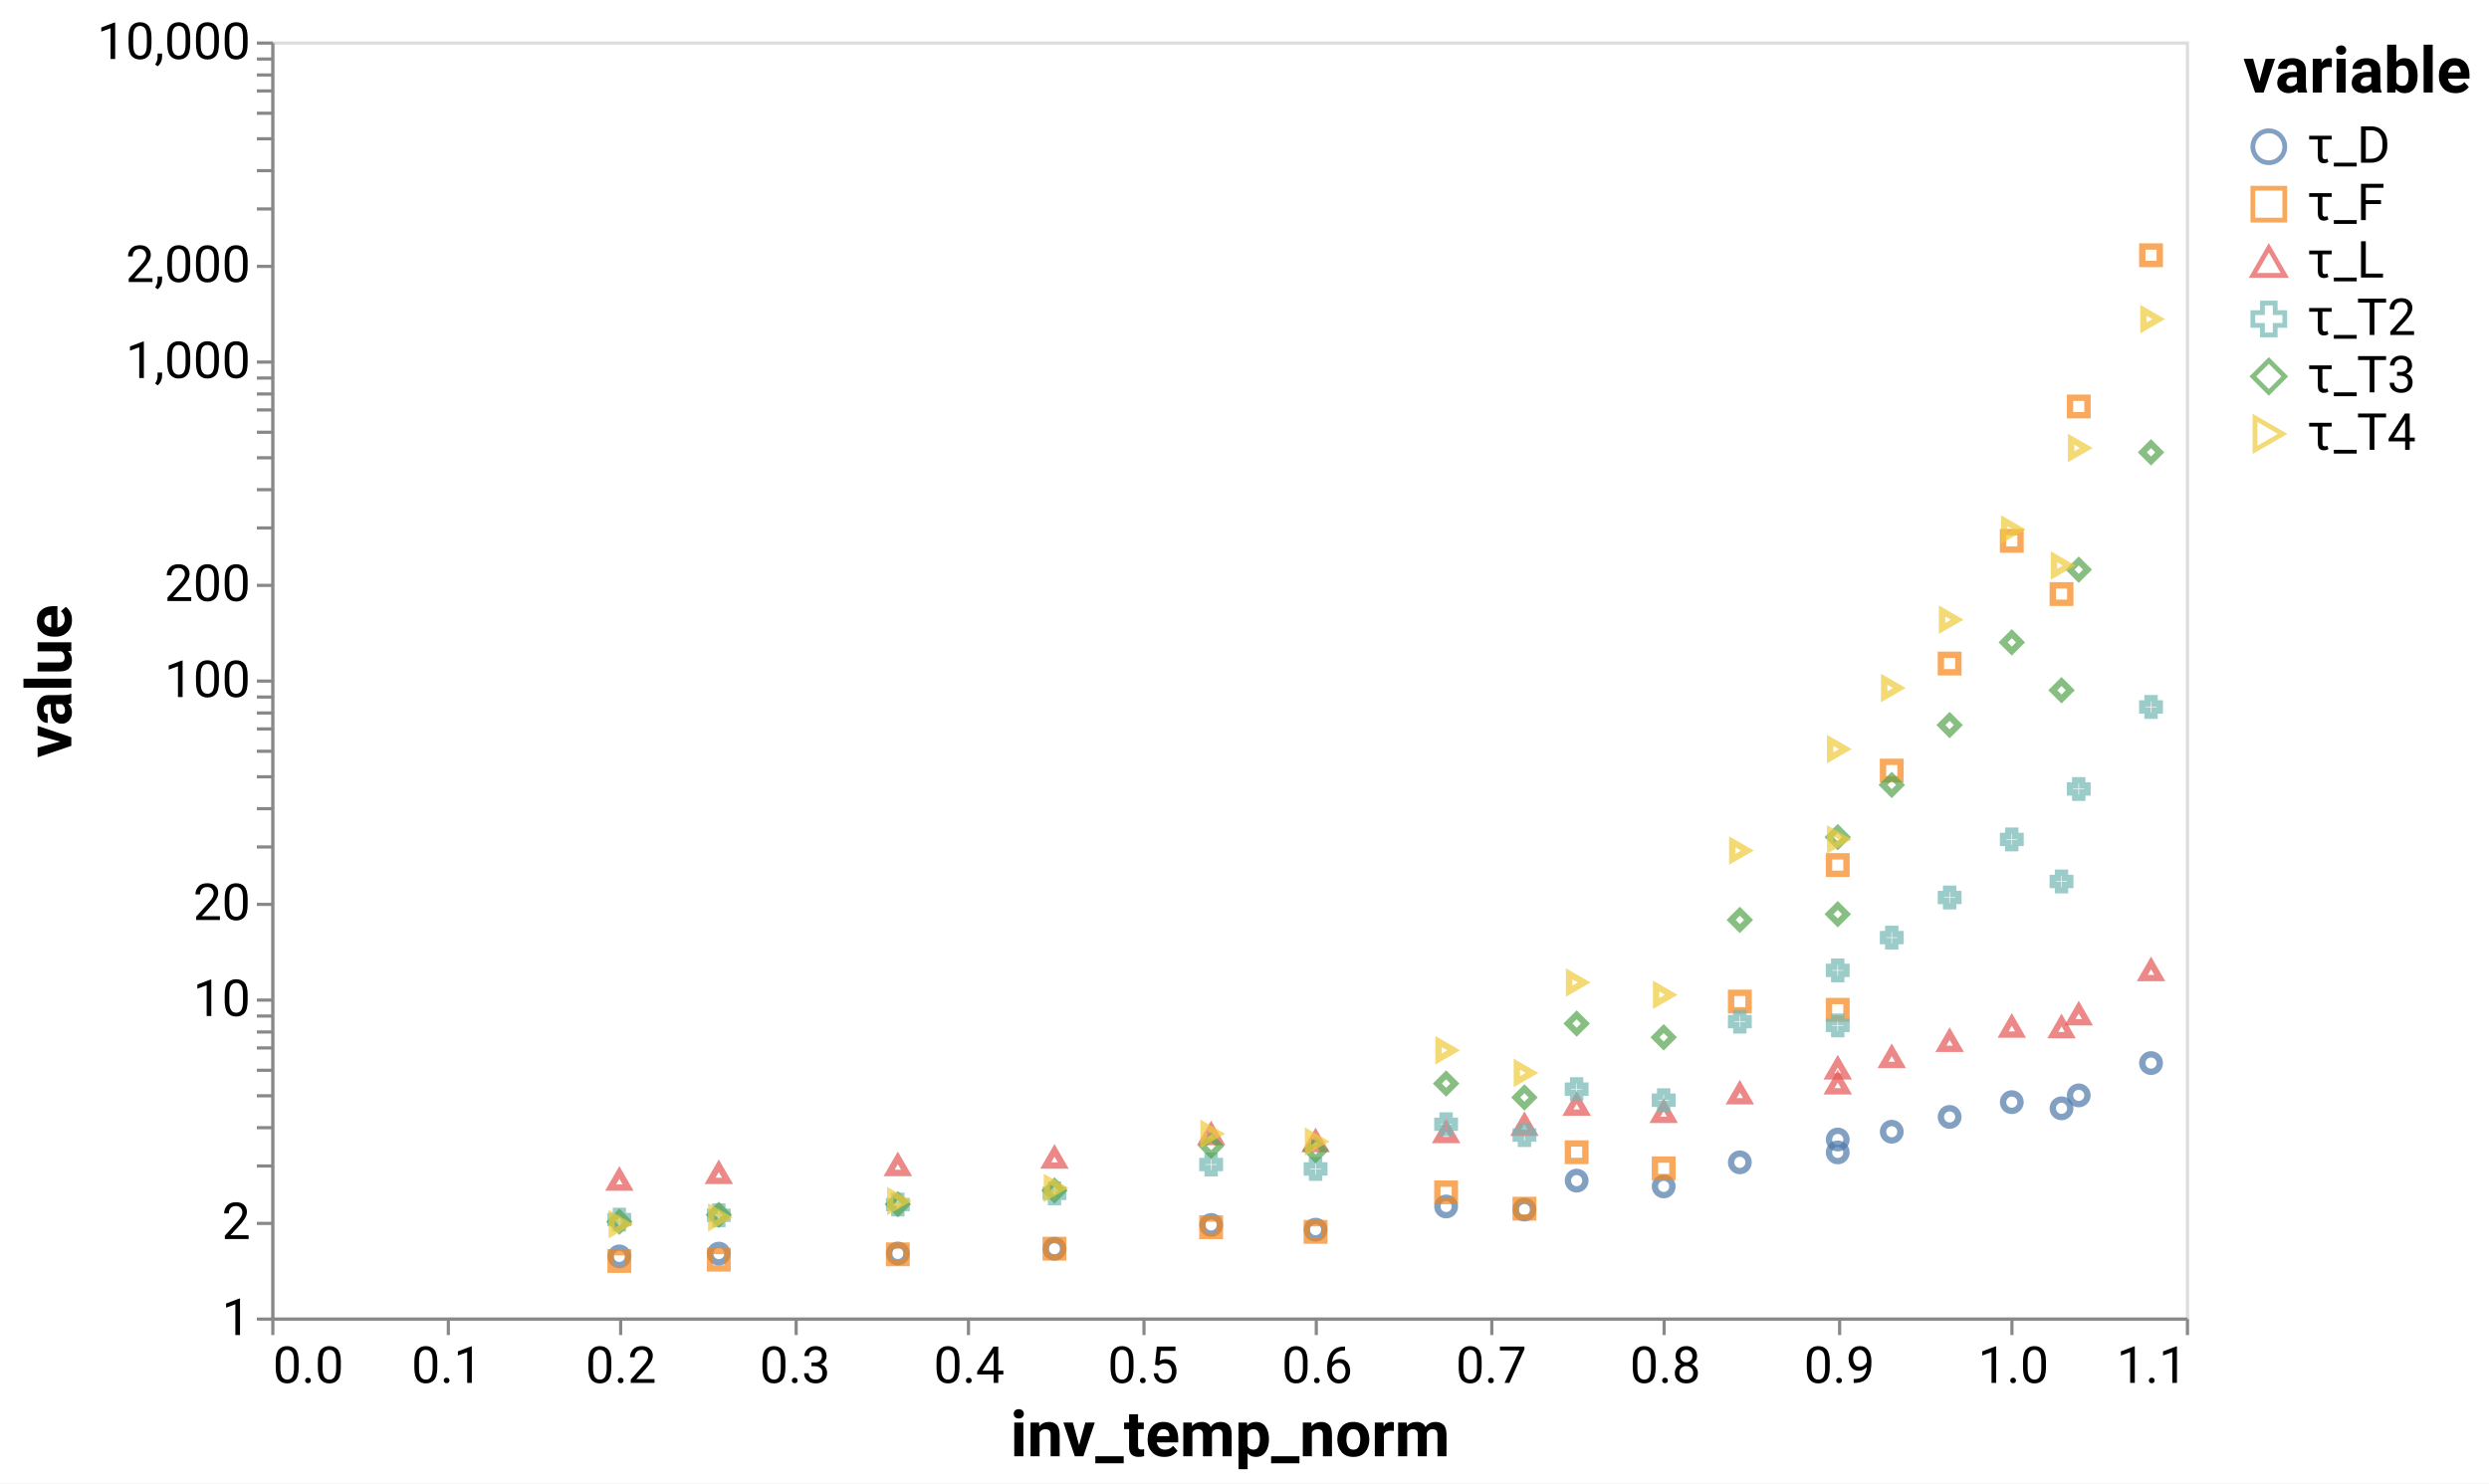
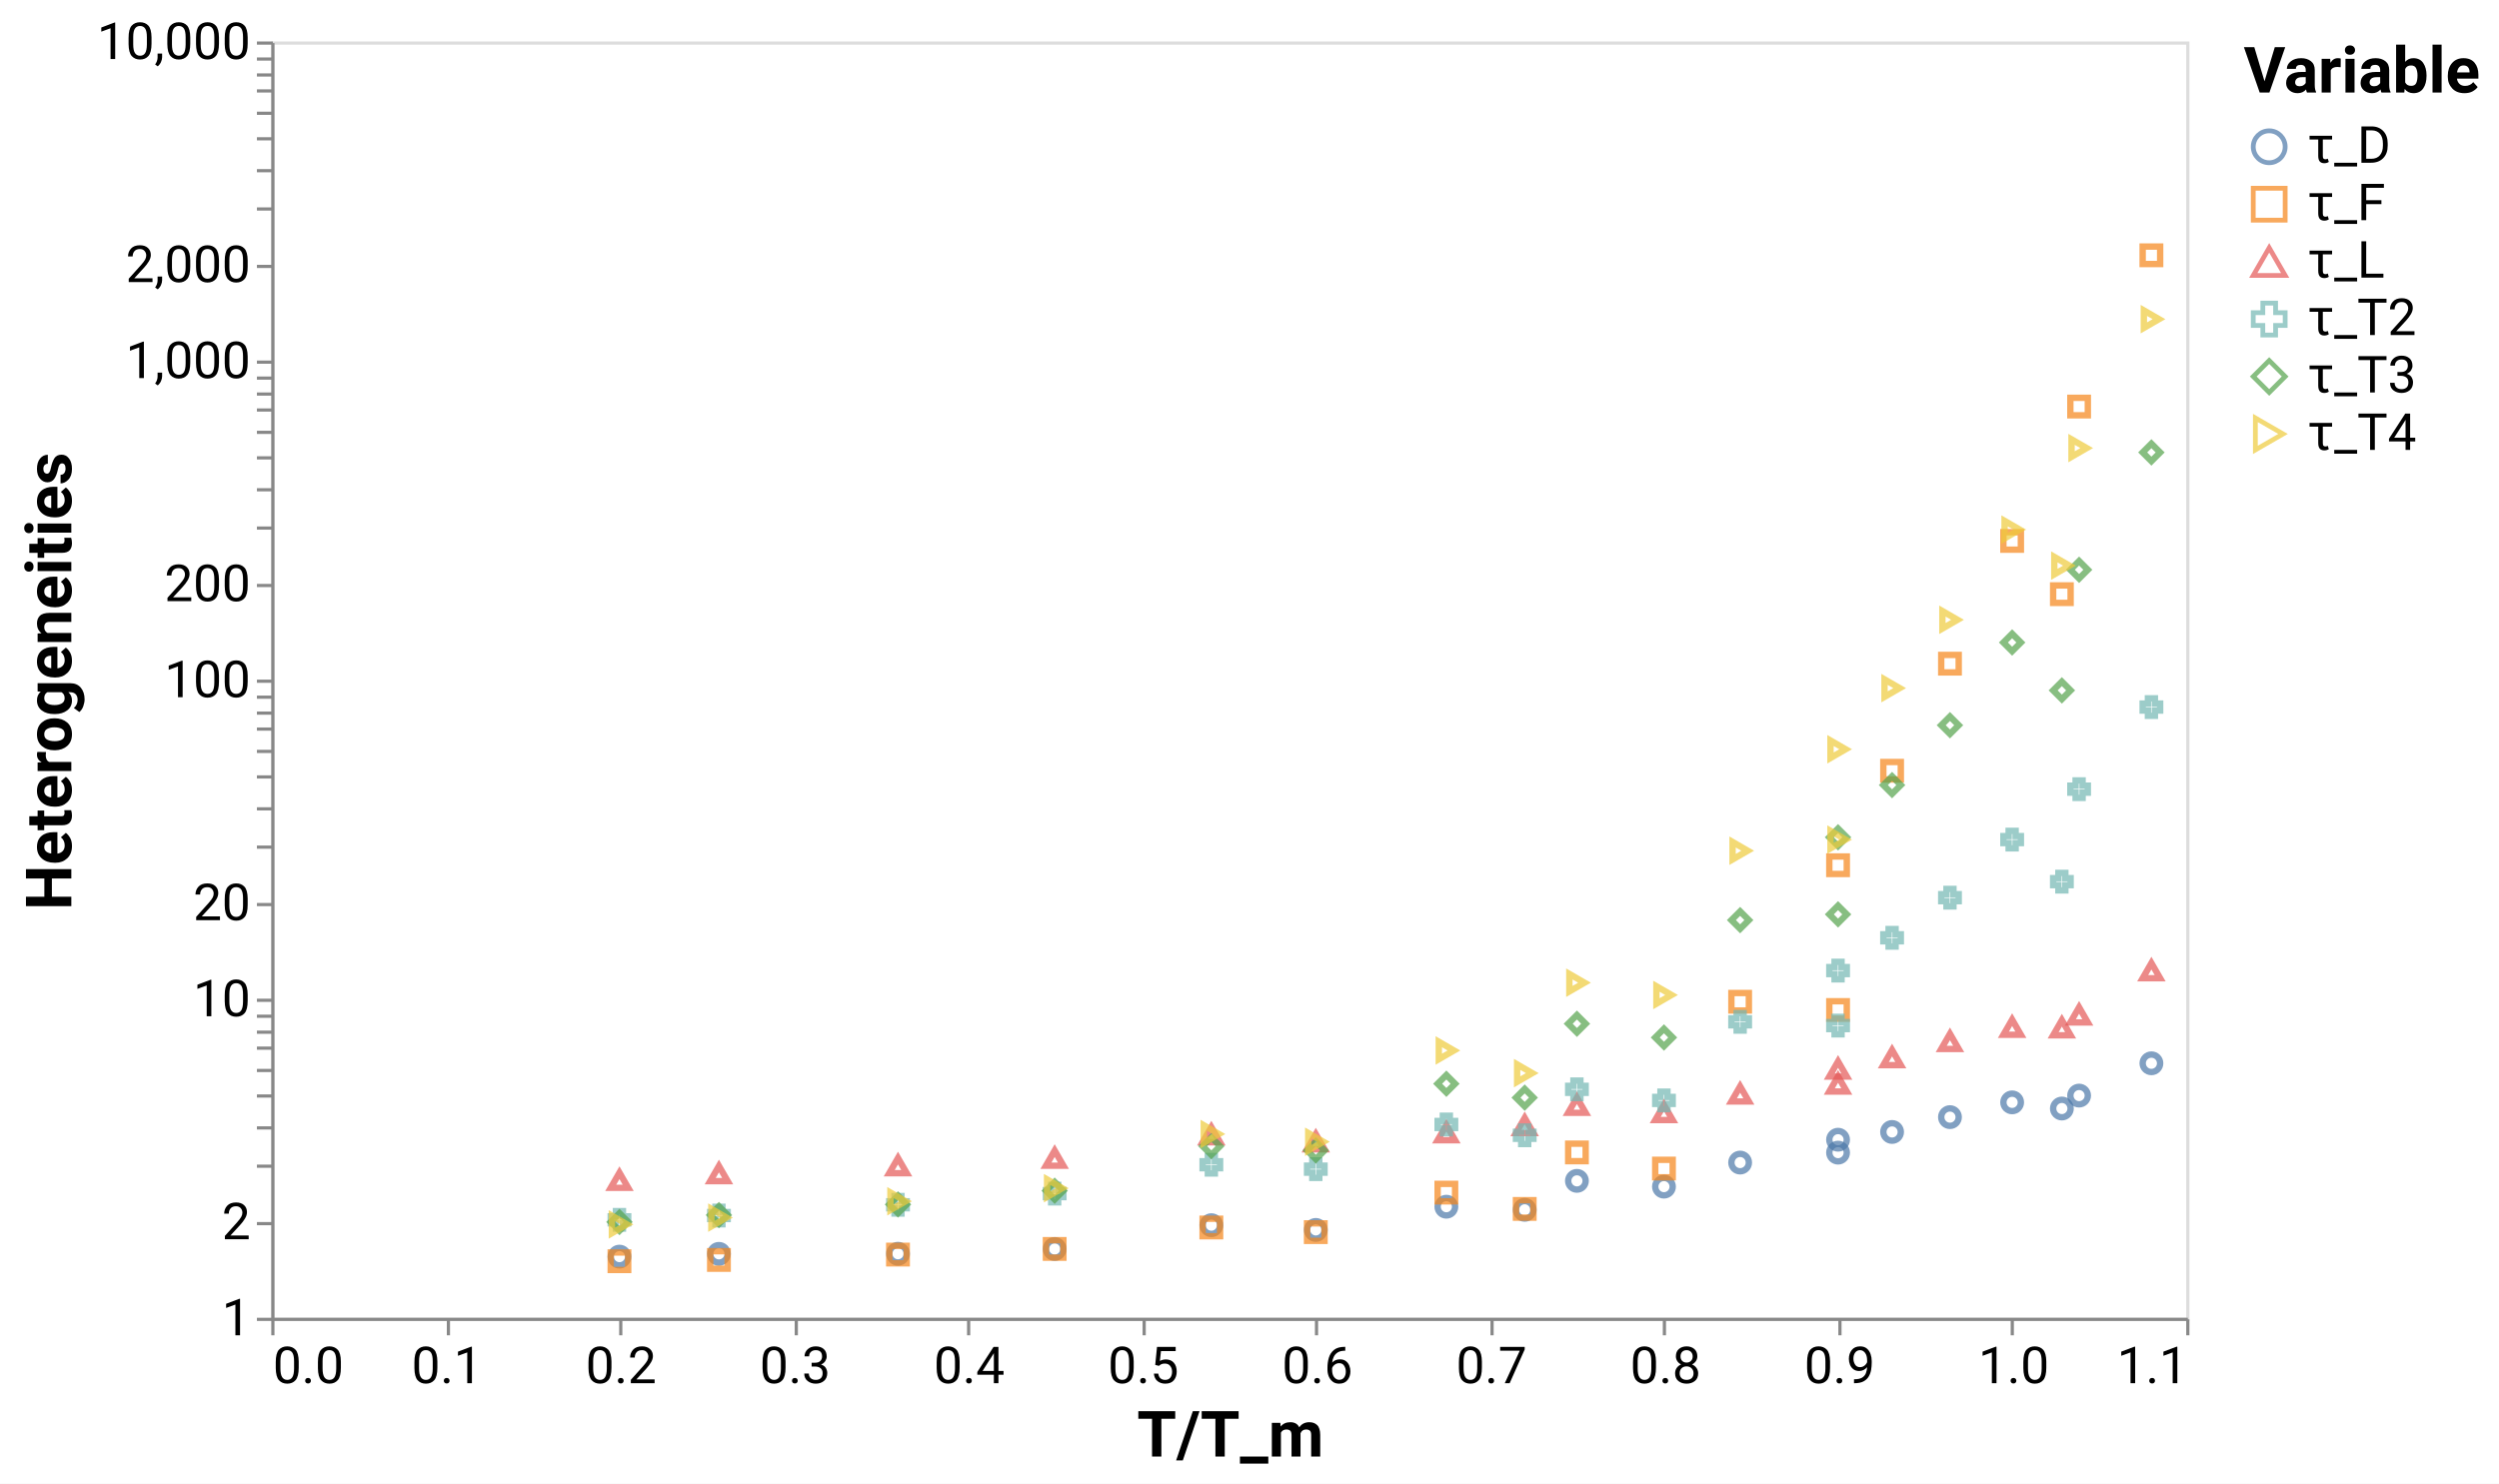
- <svg xmlns="http://www.w3.org/2000/svg" class="marks" width="780" height="465" viewBox="0 0 780 465" version="1.1">
-   <rect width="780" height="465" style="fill: white;" />
+ <svg xmlns="http://www.w3.org/2000/svg" class="marks" width="783" height="465" viewBox="0 0 783 465" version="1.1">
+   <rect width="783" height="465" style="fill: white;" />
  <g transform="translate(85,13)">
    <g class="mark-group role-frame root">
      <g transform="translate(0,0)">
        <path class="background" d="M0.5,0.5h600v400h-600Z" style="fill: none; stroke: #ddd;" />
        <g>
          <g class="mark-symbol role-mark marks">
            <path transform="translate(561.039,334.4232)" d="M2.739,0A2.739,2.739,0,1,1,-2.739,0A2.739,2.739,0,1,1,2.739,0" style="fill: none; stroke: #4c78a8; stroke-width: 2; opacity: 0.7;" />
            <path transform="translate(490.9091,348.2508)" d="M2.739,0A2.739,2.739,0,1,1,-2.739,0A2.739,2.739,0,1,1,2.739,0" style="fill: none; stroke: #4c78a8; stroke-width: 2; opacity: 0.7;" />
            <path transform="translate(436.3636,358.9058)" d="M2.739,0A2.739,2.739,0,1,1,-2.739,0A2.739,2.739,0,1,1,2.739,0" style="fill: none; stroke: #4c78a8; stroke-width: 2; opacity: 0.7;" />
            <path transform="translate(392.7273,366.1715)" d="M2.739,0A2.739,2.739,0,1,1,-2.739,0A2.739,2.739,0,1,1,2.739,0" style="fill: none; stroke: #4c78a8; stroke-width: 2; opacity: 0.7;" />
            <path transform="translate(327.2727,372.4699)" d="M2.739,0A2.739,2.739,0,1,1,-2.739,0A2.739,2.739,0,1,1,2.739,0" style="fill: none; stroke: #4c78a8; stroke-width: 2; opacity: 0.7;" />
            <path transform="translate(245.4545,378.4458)" d="M2.739,0A2.739,2.739,0,1,1,-2.739,0A2.739,2.739,0,1,1,2.739,0" style="fill: none; stroke: #4c78a8; stroke-width: 2; opacity: 0.7;" />
            <path transform="translate(196.3636,379.9394)" d="M2.739,0A2.739,2.739,0,1,1,-2.739,0A2.739,2.739,0,1,1,2.739,0" style="fill: none; stroke: #4c78a8; stroke-width: 2; opacity: 0.7;" />
            <path transform="translate(589.0909,320.2469)" d="M2.739,0A2.739,2.739,0,1,1,-2.739,0A2.739,2.739,0,1,1,2.739,0" style="fill: none; stroke: #4c78a8; stroke-width: 2; opacity: 0.7;" />
            <path transform="translate(566.4336,330.3694)" d="M2.739,0A2.739,2.739,0,1,1,-2.739,0A2.739,2.739,0,1,1,2.739,0" style="fill: none; stroke: #4c78a8; stroke-width: 2; opacity: 0.7;" />
            <path transform="translate(545.4545,332.4945)" d="M2.739,0A2.739,2.739,0,1,1,-2.739,0A2.739,2.739,0,1,1,2.739,0" style="fill: none; stroke: #4c78a8; stroke-width: 2; opacity: 0.7;" />
            <path transform="translate(140.2597,379.9729)" d="M2.739,0A2.739,2.739,0,1,1,-2.739,0A2.739,2.739,0,1,1,2.739,0" style="fill: none; stroke: #4c78a8; stroke-width: 2; opacity: 0.7;" />
            <path transform="translate(525.974,337.1234)" d="M2.739,0A2.739,2.739,0,1,1,-2.739,0A2.739,2.739,0,1,1,2.739,0" style="fill: none; stroke: #4c78a8; stroke-width: 2; opacity: 0.7;" />
            <path transform="translate(507.837,341.7689)" d="M2.739,0A2.739,2.739,0,1,1,-2.739,0A2.739,2.739,0,1,1,2.739,0" style="fill: none; stroke: #4c78a8; stroke-width: 2; opacity: 0.7;" />
            <path transform="translate(490.9091,344.2004)" d="M2.739,0A2.739,2.739,0,1,1,-2.739,0A2.739,2.739,0,1,1,2.739,0" style="fill: none; stroke: #4c78a8; stroke-width: 2; opacity: 0.7;" />
            <path transform="translate(460.2273,351.3629)" d="M2.739,0A2.739,2.739,0,1,1,-2.739,0A2.739,2.739,0,1,1,2.739,0" style="fill: none; stroke: #4c78a8; stroke-width: 2; opacity: 0.7;" />
            <path transform="translate(109.0909,380.8432)" d="M2.739,0A2.739,2.739,0,1,1,-2.739,0A2.739,2.739,0,1,1,2.739,0" style="fill: none; stroke: #4c78a8; stroke-width: 2; opacity: 0.7;" />
            <path transform="translate(409.0909,357.0946)" d="M2.739,0A2.739,2.739,0,1,1,-2.739,0A2.739,2.739,0,1,1,2.739,0" style="fill: none; stroke: #4c78a8; stroke-width: 2; opacity: 0.7;" />
            <path transform="translate(368.1818,365.1995)" d="M2.739,0A2.739,2.739,0,1,1,-2.739,0A2.739,2.739,0,1,1,2.739,0" style="fill: none; stroke: #4c78a8; stroke-width: 2; opacity: 0.7;" />
            <path transform="translate(294.5455,370.9875)" d="M2.739,0A2.739,2.739,0,1,1,-2.739,0A2.739,2.739,0,1,1,2.739,0" style="fill: none; stroke: #4c78a8; stroke-width: 2; opacity: 0.7;" />
            <path transform="translate(561.039,173.2191)" d="M-2.739,-2.739h5.477v5.477h-5.477Z" style="fill: none; stroke: #f58518; stroke-width: 2; opacity: 0.7;" />
            <path transform="translate(490.9091,303.5392)" d="M-2.739,-2.739h5.477v5.477h-5.477Z" style="fill: none; stroke: #f58518; stroke-width: 2; opacity: 0.7;" />
            <path transform="translate(436.3636,353.2396)" d="M-2.739,-2.739h5.477v5.477h-5.477Z" style="fill: none; stroke: #f58518; stroke-width: 2; opacity: 0.7;" />
            <path transform="translate(392.7273,365.8896)" d="M-2.739,-2.739h5.477v5.477h-5.477Z" style="fill: none; stroke: #f58518; stroke-width: 2; opacity: 0.7;" />
            <path transform="translate(327.2727,373.1596)" d="M-2.739,-2.739h5.477v5.477h-5.477Z" style="fill: none; stroke: #f58518; stroke-width: 2; opacity: 0.7;" />
            <path transform="translate(245.4545,378.4304)" d="M-2.739,-2.739h5.477v5.477h-5.477Z" style="fill: none; stroke: #f58518; stroke-width: 2; opacity: 0.7;" />
            <path transform="translate(196.3636,380.1989)" d="M-2.739,-2.739h5.477v5.477h-5.477Z" style="fill: none; stroke: #f58518; stroke-width: 2; opacity: 0.7;" />
            <path transform="translate(589.0909,67.01189)" d="M-2.739,-2.739h5.477v5.477h-5.477Z" style="fill: none; stroke: #f58518; stroke-width: 2; opacity: 0.7;" />
            <path transform="translate(566.4336,114.4201)" d="M-2.739,-2.739h5.477v5.477h-5.477Z" style="fill: none; stroke: #f58518; stroke-width: 2; opacity: 0.7;" />
            <path transform="translate(545.4545,156.5343)" d="M-2.739,-2.739h5.477v5.477h-5.477Z" style="fill: none; stroke: #f58518; stroke-width: 2; opacity: 0.7;" />
            <path transform="translate(140.2597,381.881)" d="M-2.739,-2.739h5.477v5.477h-5.477Z" style="fill: none; stroke: #f58518; stroke-width: 2; opacity: 0.7;" />
            <path transform="translate(525.974,195.0026)" d="M-2.739,-2.739h5.477v5.477h-5.477Z" style="fill: none; stroke: #f58518; stroke-width: 2; opacity: 0.7;" />
            <path transform="translate(507.837,228.5612)" d="M-2.739,-2.739h5.477v5.477h-5.477Z" style="fill: none; stroke: #f58518; stroke-width: 2; opacity: 0.7;" />
            <path transform="translate(490.9091,258.1734)" d="M-2.739,-2.739h5.477v5.477h-5.477Z" style="fill: none; stroke: #f58518; stroke-width: 2; opacity: 0.7;" />
            <path transform="translate(460.2273,300.9611)" d="M-2.739,-2.739h5.477v5.477h-5.477Z" style="fill: none; stroke: #f58518; stroke-width: 2; opacity: 0.7;" />
            <path transform="translate(109.0909,382.2834)" d="M-2.739,-2.739h5.477v5.477h-5.477Z" style="fill: none; stroke: #f58518; stroke-width: 2; opacity: 0.7;" />
            <path transform="translate(409.0909,348.1853)" d="M-2.739,-2.739h5.477v5.477h-5.477Z" style="fill: none; stroke: #f58518; stroke-width: 2; opacity: 0.7;" />
            <path transform="translate(368.1818,360.7779)" d="M-2.739,-2.739h5.477v5.477h-5.477Z" style="fill: none; stroke: #f58518; stroke-width: 2; opacity: 0.7;" />
            <path transform="translate(294.5455,371.7069)" d="M-2.739,-2.739h5.477v5.477h-5.477Z" style="fill: none; stroke: #f58518; stroke-width: 2; opacity: 0.7;" />
            <path transform="translate(561.039,309.1078)" d="M0,-2.372L-2.739,2.372L2.739,2.372Z" style="fill: none; stroke: #e45756; stroke-width: 2; opacity: 0.7;" />
            <path transform="translate(490.9091,326.7223)" d="M0,-2.372L-2.739,2.372L2.739,2.372Z" style="fill: none; stroke: #e45756; stroke-width: 2; opacity: 0.7;" />
            <path transform="translate(436.3636,335.6692)" d="M0,-2.372L-2.739,2.372L2.739,2.372Z" style="fill: none; stroke: #e45756; stroke-width: 2; opacity: 0.7;" />
            <path transform="translate(392.7273,339.7291)" d="M0,-2.372L-2.739,2.372L2.739,2.372Z" style="fill: none; stroke: #e45756; stroke-width: 2; opacity: 0.7;" />
            <path transform="translate(327.2727,344.8275)" d="M0,-2.372L-2.739,2.372L2.739,2.372Z" style="fill: none; stroke: #e45756; stroke-width: 2; opacity: 0.7;" />
            <path transform="translate(245.4545,349.9787)" d="M0,-2.372L-2.739,2.372L2.739,2.372Z" style="fill: none; stroke: #e45756; stroke-width: 2; opacity: 0.7;" />
            <path transform="translate(196.3636,352.3194)" d="M0,-2.372L-2.739,2.372L2.739,2.372Z" style="fill: none; stroke: #e45756; stroke-width: 2; opacity: 0.7;" />
            <path transform="translate(589.0909,291.2197)" d="M0,-2.372L-2.739,2.372L2.739,2.372Z" style="fill: none; stroke: #e45756; stroke-width: 2; opacity: 0.7;" />
            <path transform="translate(566.4336,305.0759)" d="M0,-2.372L-2.739,2.372L2.739,2.372Z" style="fill: none; stroke: #e45756; stroke-width: 2; opacity: 0.7;" />
            <path transform="translate(545.4545,308.9358)" d="M0,-2.372L-2.739,2.372L2.739,2.372Z" style="fill: none; stroke: #e45756; stroke-width: 2; opacity: 0.7;" />
            <path transform="translate(140.2597,354.8125)" d="M0,-2.372L-2.739,2.372L2.739,2.372Z" style="fill: none; stroke: #e45756; stroke-width: 2; opacity: 0.7;" />
            <path transform="translate(525.974,313.385)" d="M0,-2.372L-2.739,2.372L2.739,2.372Z" style="fill: none; stroke: #e45756; stroke-width: 2; opacity: 0.7;" />
            <path transform="translate(507.837,318.4551)" d="M0,-2.372L-2.739,2.372L2.739,2.372Z" style="fill: none; stroke: #e45756; stroke-width: 2; opacity: 0.7;" />
            <path transform="translate(490.9091,322.0358)" d="M0,-2.372L-2.739,2.372L2.739,2.372Z" style="fill: none; stroke: #e45756; stroke-width: 2; opacity: 0.7;" />
            <path transform="translate(460.2273,329.8476)" d="M0,-2.372L-2.739,2.372L2.739,2.372Z" style="fill: none; stroke: #e45756; stroke-width: 2; opacity: 0.7;" />
            <path transform="translate(109.0909,356.9099)" d="M0,-2.372L-2.739,2.372L2.739,2.372Z" style="fill: none; stroke: #e45756; stroke-width: 2; opacity: 0.7;" />
            <path transform="translate(409.0909,333.3958)" d="M0,-2.372L-2.739,2.372L2.739,2.372Z" style="fill: none; stroke: #e45756; stroke-width: 2; opacity: 0.7;" />
            <path transform="translate(368.1818,341.9851)" d="M0,-2.372L-2.739,2.372L2.739,2.372Z" style="fill: none; stroke: #e45756; stroke-width: 2; opacity: 0.7;" />
            <path transform="translate(294.5455,342.6358)" d="M0,-2.372L-2.739,2.372L2.739,2.372Z" style="fill: none; stroke: #e45756; stroke-width: 2; opacity: 0.7;" />
            <path transform="translate(561.039,263.3204)" d="M-2.739,-1.095L-2.739,1.095L-1.095,1.095L-1.095,2.739L1.095,2.739L1.095,1.095L2.739,1.095L2.739,-1.095L1.095,-1.095L1.095,-2.739L-1.095,-2.739L-1.095,-1.095Z" style="fill: none; stroke: #72b7b2; stroke-width: 2; opacity: 0.7;" />
            <path transform="translate(490.9091,308.4313)" d="M-2.739,-1.095L-2.739,1.095L-1.095,1.095L-1.095,2.739L1.095,2.739L1.095,1.095L2.739,1.095L2.739,-1.095L1.095,-1.095L1.095,-2.739L-1.095,-2.739L-1.095,-1.095Z" style="fill: none; stroke: #72b7b2; stroke-width: 2; opacity: 0.7;" />
            <path transform="translate(436.3636,331.8833)" d="M-2.739,-1.095L-2.739,1.095L-1.095,1.095L-1.095,2.739L1.095,2.739L1.095,1.095L2.739,1.095L2.739,-1.095L1.095,-1.095L1.095,-2.739L-1.095,-2.739L-1.095,-1.095Z" style="fill: none; stroke: #72b7b2; stroke-width: 2; opacity: 0.7;" />
            <path transform="translate(392.7273,342.8132)" d="M-2.739,-1.095L-2.739,1.095L-1.095,1.095L-1.095,2.739L1.095,2.739L1.095,1.095L2.739,1.095L2.739,-1.095L1.095,-1.095L1.095,-2.739L-1.095,-2.739L-1.095,-1.095Z" style="fill: none; stroke: #72b7b2; stroke-width: 2; opacity: 0.7;" />
            <path transform="translate(327.2727,353.4265)" d="M-2.739,-1.095L-2.739,1.095L-1.095,1.095L-1.095,2.739L1.095,2.739L1.095,1.095L2.739,1.095L2.739,-1.095L1.095,-1.095L1.095,-2.739L-1.095,-2.739L-1.095,-1.095Z" style="fill: none; stroke: #72b7b2; stroke-width: 2; opacity: 0.7;" />
            <path transform="translate(245.4545,361.0949)" d="M-2.739,-1.095L-2.739,1.095L-1.095,1.095L-1.095,2.739L1.095,2.739L1.095,1.095L2.739,1.095L2.739,-1.095L1.095,-1.095L1.095,-2.739L-1.095,-2.739L-1.095,-1.095Z" style="fill: none; stroke: #72b7b2; stroke-width: 2; opacity: 0.7;" />
            <path transform="translate(196.3636,364.5937)" d="M-2.739,-1.095L-2.739,1.095L-1.095,1.095L-1.095,2.739L1.095,2.739L1.095,1.095L2.739,1.095L2.739,-1.095L1.095,-1.095L1.095,-2.739L-1.095,-2.739L-1.095,-1.095Z" style="fill: none; stroke: #72b7b2; stroke-width: 2; opacity: 0.7;" />
            <path transform="translate(589.0909,208.6028)" d="M-2.739,-1.095L-2.739,1.095L-1.095,1.095L-1.095,2.739L1.095,2.739L1.095,1.095L2.739,1.095L2.739,-1.095L1.095,-1.095L1.095,-2.739L-1.095,-2.739L-1.095,-1.095Z" style="fill: none; stroke: #72b7b2; stroke-width: 2; opacity: 0.7;" />
            <path transform="translate(566.4336,234.3311)" d="M-2.739,-1.095L-2.739,1.095L-1.095,1.095L-1.095,2.739L1.095,2.739L1.095,1.095L2.739,1.095L2.739,-1.095L1.095,-1.095L1.095,-2.739L-1.095,-2.739L-1.095,-1.095Z" style="fill: none; stroke: #72b7b2; stroke-width: 2; opacity: 0.7;" />
            <path transform="translate(545.4545,250.1373)" d="M-2.739,-1.095L-2.739,1.095L-1.095,1.095L-1.095,2.739L1.095,2.739L1.095,1.095L2.739,1.095L2.739,-1.095L1.095,-1.095L1.095,-2.739L-1.095,-2.739L-1.095,-1.095Z" style="fill: none; stroke: #72b7b2; stroke-width: 2; opacity: 0.7;" />
            <path transform="translate(140.2597,367.9628)" d="M-2.739,-1.095L-2.739,1.095L-1.095,1.095L-1.095,2.739L1.095,2.739L1.095,1.095L2.739,1.095L2.739,-1.095L1.095,-1.095L1.095,-2.739L-1.095,-2.739L-1.095,-1.095Z" style="fill: none; stroke: #72b7b2; stroke-width: 2; opacity: 0.7;" />
            <path transform="translate(525.974,268.3412)" d="M-2.739,-1.095L-2.739,1.095L-1.095,1.095L-1.095,2.739L1.095,2.739L1.095,1.095L2.739,1.095L2.739,-1.095L1.095,-1.095L1.095,-2.739L-1.095,-2.739L-1.095,-1.095Z" style="fill: none; stroke: #72b7b2; stroke-width: 2; opacity: 0.7;" />
            <path transform="translate(507.837,280.9165)" d="M-2.739,-1.095L-2.739,1.095L-1.095,1.095L-1.095,2.739L1.095,2.739L1.095,1.095L2.739,1.095L2.739,-1.095L1.095,-1.095L1.095,-2.739L-1.095,-2.739L-1.095,-1.095Z" style="fill: none; stroke: #72b7b2; stroke-width: 2; opacity: 0.7;" />
            <path transform="translate(490.9091,291.1919)" d="M-2.739,-1.095L-2.739,1.095L-1.095,1.095L-1.095,2.739L1.095,2.739L1.095,1.095L2.739,1.095L2.739,-1.095L1.095,-1.095L1.095,-2.739L-1.095,-2.739L-1.095,-1.095Z" style="fill: none; stroke: #72b7b2; stroke-width: 2; opacity: 0.7;" />
            <path transform="translate(460.2273,307.2571)" d="M-2.739,-1.095L-2.739,1.095L-1.095,1.095L-1.095,2.739L1.095,2.739L1.095,1.095L2.739,1.095L2.739,-1.095L1.095,-1.095L1.095,-2.739L-1.095,-2.739L-1.095,-1.095Z" style="fill: none; stroke: #72b7b2; stroke-width: 2; opacity: 0.7;" />
            <path transform="translate(109.0909,369.3127)" d="M-2.739,-1.095L-2.739,1.095L-1.095,1.095L-1.095,2.739L1.095,2.739L1.095,1.095L2.739,1.095L2.739,-1.095L1.095,-1.095L1.095,-2.739L-1.095,-2.739L-1.095,-1.095Z" style="fill: none; stroke: #72b7b2; stroke-width: 2; opacity: 0.7;" />
            <path transform="translate(409.0909,328.4132)" d="M-2.739,-1.095L-2.739,1.095L-1.095,1.095L-1.095,2.739L1.095,2.739L1.095,1.095L2.739,1.095L2.739,-1.095L1.095,-1.095L1.095,-2.739L-1.095,-2.739L-1.095,-1.095Z" style="fill: none; stroke: #72b7b2; stroke-width: 2; opacity: 0.7;" />
            <path transform="translate(368.1818,339.4245)" d="M-2.739,-1.095L-2.739,1.095L-1.095,1.095L-1.095,2.739L1.095,2.739L1.095,1.095L2.739,1.095L2.739,-1.095L1.095,-1.095L1.095,-2.739L-1.095,-2.739L-1.095,-1.095Z" style="fill: none; stroke: #72b7b2; stroke-width: 2; opacity: 0.7;" />
            <path transform="translate(294.5455,352.0415)" d="M-2.739,-1.095L-2.739,1.095L-1.095,1.095L-1.095,2.739L1.095,2.739L1.095,1.095L2.739,1.095L2.739,-1.095L1.095,-1.095L1.095,-2.739L-1.095,-2.739L-1.095,-1.095Z" style="fill: none; stroke: #72b7b2; stroke-width: 2; opacity: 0.7;" />
            <path transform="translate(561.039,203.3729)" d="M-2.739,0L0,-2.739L2.739,0L0,2.739Z" style="fill: none; stroke: #54a24b; stroke-width: 2; opacity: 0.7;" />
            <path transform="translate(490.9091,273.571)" d="M-2.739,0L0,-2.739L2.739,0L0,2.739Z" style="fill: none; stroke: #54a24b; stroke-width: 2; opacity: 0.7;" />
            <path transform="translate(436.3636,312.1662)" d="M-2.739,0L0,-2.739L2.739,0L0,2.739Z" style="fill: none; stroke: #54a24b; stroke-width: 2; opacity: 0.7;" />
            <path transform="translate(392.7273,331.0164)" d="M-2.739,0L0,-2.739L2.739,0L0,2.739Z" style="fill: none; stroke: #54a24b; stroke-width: 2; opacity: 0.7;" />
            <path transform="translate(327.2727,347.562)" d="M-2.739,0L0,-2.739L2.739,0L0,2.739Z" style="fill: none; stroke: #54a24b; stroke-width: 2; opacity: 0.7;" />
            <path transform="translate(245.4545,360.1807)" d="M-2.739,0L0,-2.739L2.739,0L0,2.739Z" style="fill: none; stroke: #54a24b; stroke-width: 2; opacity: 0.7;" />
            <path transform="translate(196.3636,364.4859)" d="M-2.739,0L0,-2.739L2.739,0L0,2.739Z" style="fill: none; stroke: #54a24b; stroke-width: 2; opacity: 0.7;" />
            <path transform="translate(589.0909,128.7941)" d="M-2.739,0L0,-2.739L2.739,0L0,2.739Z" style="fill: none; stroke: #54a24b; stroke-width: 2; opacity: 0.7;" />
            <path transform="translate(566.4336,165.573)" d="M-2.739,0L0,-2.739L2.739,0L0,2.739Z" style="fill: none; stroke: #54a24b; stroke-width: 2; opacity: 0.7;" />
            <path transform="translate(545.4545,188.3646)" d="M-2.739,0L0,-2.739L2.739,0L0,2.739Z" style="fill: none; stroke: #54a24b; stroke-width: 2; opacity: 0.7;" />
            <path transform="translate(140.2597,367.8116)" d="M-2.739,0L0,-2.739L2.739,0L0,2.739Z" style="fill: none; stroke: #54a24b; stroke-width: 2; opacity: 0.7;" />
            <path transform="translate(525.974,214.2904)" d="M-2.739,0L0,-2.739L2.739,0L0,2.739Z" style="fill: none; stroke: #54a24b; stroke-width: 2; opacity: 0.7;" />
            <path transform="translate(507.837,233.0519)" d="M-2.739,0L0,-2.739L2.739,0L0,2.739Z" style="fill: none; stroke: #54a24b; stroke-width: 2; opacity: 0.7;" />
            <path transform="translate(490.9091,249.4164)" d="M-2.739,0L0,-2.739L2.739,0L0,2.739Z" style="fill: none; stroke: #54a24b; stroke-width: 2; opacity: 0.7;" />
            <path transform="translate(460.2273,275.3712)" d="M-2.739,0L0,-2.739L2.739,0L0,2.739Z" style="fill: none; stroke: #54a24b; stroke-width: 2; opacity: 0.7;" />
            <path transform="translate(109.0909,369.9814)" d="M-2.739,0L0,-2.739L2.739,0L0,2.739Z" style="fill: none; stroke: #54a24b; stroke-width: 2; opacity: 0.7;" />
            <path transform="translate(409.0909,307.852)" d="M-2.739,0L0,-2.739L2.739,0L0,2.739Z" style="fill: none; stroke: #54a24b; stroke-width: 2; opacity: 0.7;" />
            <path transform="translate(368.1818,326.6582)" d="M-2.739,0L0,-2.739L2.739,0L0,2.739Z" style="fill: none; stroke: #54a24b; stroke-width: 2; opacity: 0.7;" />
            <path transform="translate(294.5455,346.2083)" d="M-2.739,0L0,-2.739L2.739,0L0,2.739Z" style="fill: none; stroke: #54a24b; stroke-width: 2; opacity: 0.7;" />
            <path transform="translate(561.039,164.273)" d="M2.372,0L-2.372,-2.739L-2.372,2.739Z" style="fill: none; stroke: #eeca3b; stroke-width: 2; opacity: 0.7;" />
            <path transform="translate(490.9091,250.1415)" d="M2.372,0L-2.372,-2.739L-2.372,2.739Z" style="fill: none; stroke: #eeca3b; stroke-width: 2; opacity: 0.7;" />
            <path transform="translate(436.3636,298.8396)" d="M2.372,0L-2.372,-2.739L-2.372,2.739Z" style="fill: none; stroke: #eeca3b; stroke-width: 2; opacity: 0.7;" />
            <path transform="translate(392.7273,323.3289)" d="M2.372,0L-2.372,-2.739L-2.372,2.739Z" style="fill: none; stroke: #eeca3b; stroke-width: 2; opacity: 0.7;" />
            <path transform="translate(327.2727,344.8413)" d="M2.372,0L-2.372,-2.739L-2.372,2.739Z" style="fill: none; stroke: #eeca3b; stroke-width: 2; opacity: 0.7;" />
            <path transform="translate(245.4545,359.3943)" d="M2.372,0L-2.372,-2.739L-2.372,2.739Z" style="fill: none; stroke: #eeca3b; stroke-width: 2; opacity: 0.7;" />
            <path transform="translate(196.3636,363.4939)" d="M2.372,0L-2.372,-2.739L-2.372,2.739Z" style="fill: none; stroke: #eeca3b; stroke-width: 2; opacity: 0.7;" />
            <path transform="translate(589.0909,87.02635)" d="M2.372,0L-2.372,-2.739L-2.372,2.739Z" style="fill: none; stroke: #eeca3b; stroke-width: 2; opacity: 0.7;" />
            <path transform="translate(566.4336,127.4303)" d="M2.372,0L-2.372,-2.739L-2.372,2.739Z" style="fill: none; stroke: #eeca3b; stroke-width: 2; opacity: 0.7;" />
            <path transform="translate(545.4545,152.9812)" d="M2.372,0L-2.372,-2.739L-2.372,2.739Z" style="fill: none; stroke: #eeca3b; stroke-width: 2; opacity: 0.7;" />
            <path transform="translate(140.2597,368.6188)" d="M2.372,0L-2.372,-2.739L-2.372,2.739Z" style="fill: none; stroke: #eeca3b; stroke-width: 2; opacity: 0.7;" />
            <path transform="translate(525.974,181.2509)" d="M2.372,0L-2.372,-2.739L-2.372,2.739Z" style="fill: none; stroke: #eeca3b; stroke-width: 2; opacity: 0.7;" />
            <path transform="translate(507.837,202.6638)" d="M2.372,0L-2.372,-2.739L-2.372,2.739Z" style="fill: none; stroke: #eeca3b; stroke-width: 2; opacity: 0.7;" />
            <path transform="translate(490.9091,221.8243)" d="M2.372,0L-2.372,-2.739L-2.372,2.739Z" style="fill: none; stroke: #eeca3b; stroke-width: 2; opacity: 0.7;" />
            <path transform="translate(460.2273,253.6235)" d="M2.372,0L-2.372,-2.739L-2.372,2.739Z" style="fill: none; stroke: #eeca3b; stroke-width: 2; opacity: 0.7;" />
            <path transform="translate(109.0909,370.7446)" d="M2.372,0L-2.372,-2.739L-2.372,2.739Z" style="fill: none; stroke: #eeca3b; stroke-width: 2; opacity: 0.7;" />
            <path transform="translate(409.0909,294.9898)" d="M2.372,0L-2.372,-2.739L-2.372,2.739Z" style="fill: none; stroke: #eeca3b; stroke-width: 2; opacity: 0.7;" />
            <path transform="translate(368.1818,316.234)" d="M2.372,0L-2.372,-2.739L-2.372,2.739Z" style="fill: none; stroke: #eeca3b; stroke-width: 2; opacity: 0.7;" />
            <path transform="translate(294.5455,342.4179)" d="M2.372,0L-2.372,-2.739L-2.372,2.739Z" style="fill: none; stroke: #eeca3b; stroke-width: 2; opacity: 0.7;" />
          </g>
          <g class="mark-group role-legend">
            <g transform="translate(618,0)">
-               <path class="background" d="M0,0h72v131h-72Z" style="pointer-events: none; fill: none;" />
+               <path class="background" d="M0,0h75v131h-75Z" style="pointer-events: none; fill: none;" />
              <g>
                <g class="mark-group role-legend-entry">
                  <g transform="translate(0,25)">
                    <path class="background" d="M0,0h0v0h0Z" style="pointer-events: none; fill: none;" />
                    <g>
                      <g class="mark-group role-scope">
                        <g transform="translate(0,0)">
                          <path class="background" d="M0,0h54.117v16h-54.117Z" style="pointer-events: none; fill: none; opacity: 1;" />
                          <g>
                            <g class="mark-symbol role-legend-symbol" style="pointer-events: none;">
                              <path transform="translate(8,8)" d="M5,0A5,5,0,1,1,-5,0A5,5,0,1,1,5,0" style="fill: none; stroke: #4c78a8; stroke-width: 1.5; opacity: 0.7;" />
                            </g>
                            <g class="mark-text role-legend-label" style="pointer-events: none;">
                              <text text-anchor="start" transform="translate(20,13)" style="font-family: Roboto; font-size: 16px; fill: #000; opacity: 1;">τ_D</text>
                            </g>
                          </g>
                          <path class="foreground" d="" style="pointer-events: none; display: none; fill: none;" />
                        </g>
                        <g transform="translate(0,18)">
                          <path class="background" d="M0,0h54.117v16h-54.117Z" style="pointer-events: none; fill: none; opacity: 1;" />
                          <g>
                            <g class="mark-symbol role-legend-symbol" style="pointer-events: none;">
                              <path transform="translate(8,8)" d="M-5,-5h10v10h-10Z" style="fill: none; stroke: #f58518; stroke-width: 1.5; opacity: 0.7;" />
                            </g>
                            <g class="mark-text role-legend-label" style="pointer-events: none;">
                              <text text-anchor="start" transform="translate(20,13)" style="font-family: Roboto; font-size: 16px; fill: #000; opacity: 1;">τ_F</text>
                            </g>
                          </g>
                          <path class="foreground" d="" style="pointer-events: none; display: none; fill: none;" />
                        </g>
                        <g transform="translate(0,36)">
                          <path class="background" d="M0,0h54.117v16h-54.117Z" style="pointer-events: none; fill: none; opacity: 1;" />
                          <g>
                            <g class="mark-symbol role-legend-symbol" style="pointer-events: none;">
                              <path transform="translate(8,8)" d="M0,-4.33L-5,4.33L5,4.33Z" style="fill: none; stroke: #e45756; stroke-width: 1.5; opacity: 0.7;" />
                            </g>
                            <g class="mark-text role-legend-label" style="pointer-events: none;">
                              <text text-anchor="start" transform="translate(20,13)" style="font-family: Roboto; font-size: 16px; fill: #000; opacity: 1;">τ_L</text>
                            </g>
                          </g>
                          <path class="foreground" d="" style="pointer-events: none; display: none; fill: none;" />
                        </g>
                        <g transform="translate(0,54)">
                          <path class="background" d="M0,0h54.117v16h-54.117Z" style="pointer-events: none; fill: none; opacity: 1;" />
                          <g>
                            <g class="mark-symbol role-legend-symbol" style="pointer-events: none;">
                              <path transform="translate(8,8)" d="M-5,-2L-5,2L-2,2L-2,5L2,5L2,2L5,2L5,-2L2,-2L2,-5L-2,-5L-2,-2Z" style="fill: none; stroke: #72b7b2; stroke-width: 1.5; opacity: 0.7;" />
                            </g>
                            <g class="mark-text role-legend-label" style="pointer-events: none;">
                              <text text-anchor="start" transform="translate(20,13)" style="font-family: Roboto; font-size: 16px; fill: #000; opacity: 1;">τ_T2</text>
                            </g>
                          </g>
                          <path class="foreground" d="" style="pointer-events: none; display: none; fill: none;" />
                        </g>
                        <g transform="translate(0,72)">
                          <path class="background" d="M0,0h54.117v16h-54.117Z" style="pointer-events: none; fill: none; opacity: 1;" />
                          <g>
                            <g class="mark-symbol role-legend-symbol" style="pointer-events: none;">
                              <path transform="translate(8,8)" d="M-5,0L0,-5L5,0L0,5Z" style="fill: none; stroke: #54a24b; stroke-width: 1.5; opacity: 0.7;" />
                            </g>
                            <g class="mark-text role-legend-label" style="pointer-events: none;">
                              <text text-anchor="start" transform="translate(20,13)" style="font-family: Roboto; font-size: 16px; fill: #000; opacity: 1;">τ_T3</text>
                            </g>
                          </g>
                          <path class="foreground" d="" style="pointer-events: none; display: none; fill: none;" />
                        </g>
                        <g transform="translate(0,90)">
                          <path class="background" d="M0,0h54.117v16h-54.117Z" style="pointer-events: none; fill: none; opacity: 1;" />
                          <g>
                            <g class="mark-symbol role-legend-symbol" style="pointer-events: none;">
                              <path transform="translate(8,8)" d="M4.33,0L-4.33,-5L-4.33,5Z" style="fill: none; stroke: #eeca3b; stroke-width: 1.5; opacity: 0.7;" />
                            </g>
                            <g class="mark-text role-legend-label" style="pointer-events: none;">
                              <text text-anchor="start" transform="translate(20,13)" style="font-family: Roboto; font-size: 16px; fill: #000; opacity: 1;">τ_T4</text>
                            </g>
                          </g>
                          <path class="foreground" d="" style="pointer-events: none; display: none; fill: none;" />
                        </g>
                      </g>
                    </g>
                    <path class="foreground" d="" style="pointer-events: none; display: none; fill: none;" />
                  </g>
                </g>
                <g class="mark-text role-legend-title" style="pointer-events: none;">
-                   <text text-anchor="start" transform="translate(0,16)" style="font-family: Roboto; font-size: 20px; font-weight: bold; fill: #000; opacity: 1;">variable</text>
+                   <text text-anchor="start" transform="translate(0,16)" style="font-family: Roboto; font-size: 20px; font-weight: bold; fill: #000; opacity: 1;">Variable</text>
                </g>
              </g>
              <path class="foreground" d="" style="pointer-events: none; display: none; fill: none;" />
            </g>
          </g>
          <g class="mark-group role-axis">
            <g transform="translate(0.5,400.5)">
              <path class="background" d="M0,0h0v0h0Z" style="pointer-events: none; fill: none;" />
              <g>
                <g class="mark-rule role-axis-tick" style="pointer-events: none;">
                  <line transform="translate(0,0)" x2="0" y2="5" style="fill: none; stroke: #888; stroke-width: 1; opacity: 1;" />
                  <line transform="translate(55,0)" x2="0" y2="5" style="fill: none; stroke: #888; stroke-width: 1; opacity: 1;" />
                  <line transform="translate(109,0)" x2="0" y2="5" style="fill: none; stroke: #888; stroke-width: 1; opacity: 1;" />
                  <line transform="translate(164,0)" x2="0" y2="5" style="fill: none; stroke: #888; stroke-width: 1; opacity: 1;" />
                  <line transform="translate(218,0)" x2="0" y2="5" style="fill: none; stroke: #888; stroke-width: 1; opacity: 1;" />
                  <line transform="translate(273,0)" x2="0" y2="5" style="fill: none; stroke: #888; stroke-width: 1; opacity: 1;" />
                  <line transform="translate(327,0)" x2="0" y2="5" style="fill: none; stroke: #888; stroke-width: 1; opacity: 1;" />
                  <line transform="translate(382,0)" x2="0" y2="5" style="fill: none; stroke: #888; stroke-width: 1; opacity: 1;" />
                  <line transform="translate(436,0)" x2="0" y2="5" style="fill: none; stroke: #888; stroke-width: 1; opacity: 1;" />
                  <line transform="translate(491,0)" x2="0" y2="5" style="fill: none; stroke: #888; stroke-width: 1; opacity: 1;" />
                  <line transform="translate(545,0)" x2="0" y2="5" style="fill: none; stroke: #888; stroke-width: 1; opacity: 1;" />
                  <line transform="translate(600,0)" x2="0" y2="5" style="fill: none; stroke: #888; stroke-width: 1; opacity: 1;" />
                </g>
                <g class="mark-text role-axis-label" style="pointer-events: none;">
                  <text text-anchor="start" transform="translate(0,20)" style="font-family: Roboto; font-size: 16px; fill: #000; opacity: 1;">0.0</text>
                  <text text-anchor="middle" transform="translate(54.54545,20)" style="font-family: Roboto; font-size: 16px; fill: #000; opacity: 1;">0.1</text>
                  <text text-anchor="middle" transform="translate(109.0909,20)" style="font-family: Roboto; font-size: 16px; fill: #000; opacity: 1;">0.2</text>
                  <text text-anchor="middle" transform="translate(163.6364,20)" style="font-family: Roboto; font-size: 16px; fill: #000; opacity: 1;">0.3</text>
                  <text text-anchor="middle" transform="translate(218.1818,20)" style="font-family: Roboto; font-size: 16px; fill: #000; opacity: 1;">0.4</text>
                  <text text-anchor="middle" transform="translate(272.7273,20)" style="font-family: Roboto; font-size: 16px; fill: #000; opacity: 1;">0.5</text>
                  <text text-anchor="middle" transform="translate(327.2727,20)" style="font-family: Roboto; font-size: 16px; fill: #000; opacity: 1;">0.6</text>
                  <text text-anchor="middle" transform="translate(381.8182,20)" style="font-family: Roboto; font-size: 16px; fill: #000; opacity: 1;">0.7</text>
                  <text text-anchor="middle" transform="translate(436.3636,20)" style="font-family: Roboto; font-size: 16px; fill: #000; opacity: 1;">0.8</text>
                  <text text-anchor="middle" transform="translate(490.9091,20)" style="font-family: Roboto; font-size: 16px; fill: #000; opacity: 1;">0.9</text>
                  <text text-anchor="middle" transform="translate(545.4545,20)" style="font-family: Roboto; font-size: 16px; fill: #000; opacity: 1;">1.0</text>
                  <text text-anchor="end" transform="translate(600,20)" style="font-family: Roboto; font-size: 16px; fill: #000; opacity: 1;">1.1</text>
                </g>
                <g class="mark-rule role-axis-domain" style="pointer-events: none;">
                  <line transform="translate(0,0)" x2="600" y2="0" style="fill: none; stroke: #888; stroke-width: 1; opacity: 1;" />
                </g>
                <g class="mark-text role-axis-title" style="pointer-events: none;">
-                   <text text-anchor="middle" transform="translate(300,43)" style="font-family: Roboto; font-size: 20px; font-weight: bold; fill: #000; opacity: 1;">inv_temp_norm</text>
+                   <text text-anchor="middle" transform="translate(300,43)" style="font-family: Roboto; font-size: 20px; font-weight: bold; fill: #000; opacity: 1;">T/T_m</text>
                </g>
              </g>
              <path class="foreground" d="" style="pointer-events: none; display: none; fill: none;" />
            </g>
          </g>
          <g class="mark-group role-axis">
            <g transform="translate(0.5,0.5)">
              <path class="background" d="M0,0h0v0h0Z" style="pointer-events: none; fill: none;" />
              <g>
                <g class="mark-rule role-axis-tick" style="pointer-events: none;">
                  <line transform="translate(0,400)" x2="-5" y2="0" style="fill: none; stroke: #888; stroke-width: 1; opacity: 1;" />
                  <line transform="translate(0,370)" x2="-5" y2="0" style="fill: none; stroke: #888; stroke-width: 1; opacity: 1;" />
                  <line transform="translate(0,352)" x2="-5" y2="0" style="fill: none; stroke: #888; stroke-width: 1; opacity: 1;" />
                  <line transform="translate(0,340)" x2="-5" y2="0" style="fill: none; stroke: #888; stroke-width: 1; opacity: 1;" />
                  <line transform="translate(0,330)" x2="-5" y2="0" style="fill: none; stroke: #888; stroke-width: 1; opacity: 1;" />
                  <line transform="translate(0,322)" x2="-5" y2="0" style="fill: none; stroke: #888; stroke-width: 1; opacity: 1;" />
                  <line transform="translate(0,315)" x2="-5" y2="0" style="fill: none; stroke: #888; stroke-width: 1; opacity: 1;" />
                  <line transform="translate(0,310)" x2="-5" y2="0" style="fill: none; stroke: #888; stroke-width: 1; opacity: 1;" />
                  <line transform="translate(0,305)" x2="-5" y2="0" style="fill: none; stroke: #888; stroke-width: 1; opacity: 1;" />
                  <line transform="translate(0,300)" x2="-5" y2="0" style="fill: none; stroke: #888; stroke-width: 1; opacity: 1;" />
                  <line transform="translate(0,270)" x2="-5" y2="0" style="fill: none; stroke: #888; stroke-width: 1; opacity: 1;" />
                  <line transform="translate(0,252)" x2="-5" y2="0" style="fill: none; stroke: #888; stroke-width: 1; opacity: 1;" />
                  <line transform="translate(0,240)" x2="-5" y2="0" style="fill: none; stroke: #888; stroke-width: 1; opacity: 1;" />
                  <line transform="translate(0,230)" x2="-5" y2="0" style="fill: none; stroke: #888; stroke-width: 1; opacity: 1;" />
                  <line transform="translate(0,222)" x2="-5" y2="0" style="fill: none; stroke: #888; stroke-width: 1; opacity: 1;" />
                  <line transform="translate(0,215)" x2="-5" y2="0" style="fill: none; stroke: #888; stroke-width: 1; opacity: 1;" />
                  <line transform="translate(0,210)" x2="-5" y2="0" style="fill: none; stroke: #888; stroke-width: 1; opacity: 1;" />
                  <line transform="translate(0,205)" x2="-5" y2="0" style="fill: none; stroke: #888; stroke-width: 1; opacity: 1;" />
                  <line transform="translate(0,200)" x2="-5" y2="0" style="fill: none; stroke: #888; stroke-width: 1; opacity: 1;" />
                  <line transform="translate(0,170)" x2="-5" y2="0" style="fill: none; stroke: #888; stroke-width: 1; opacity: 1;" />
                  <line transform="translate(0,152)" x2="-5" y2="0" style="fill: none; stroke: #888; stroke-width: 1; opacity: 1;" />
                  <line transform="translate(0,140)" x2="-5" y2="0" style="fill: none; stroke: #888; stroke-width: 1; opacity: 1;" />
                  <line transform="translate(0,130)" x2="-5" y2="0" style="fill: none; stroke: #888; stroke-width: 1; opacity: 1;" />
                  <line transform="translate(0,122)" x2="-5" y2="0" style="fill: none; stroke: #888; stroke-width: 1; opacity: 1;" />
                  <line transform="translate(0,115)" x2="-5" y2="0" style="fill: none; stroke: #888; stroke-width: 1; opacity: 1;" />
                  <line transform="translate(0,110)" x2="-5" y2="0" style="fill: none; stroke: #888; stroke-width: 1; opacity: 1;" />
                  <line transform="translate(0,105)" x2="-5" y2="0" style="fill: none; stroke: #888; stroke-width: 1; opacity: 1;" />
                  <line transform="translate(0,100)" x2="-5" y2="0" style="fill: none; stroke: #888; stroke-width: 1; opacity: 1;" />
                  <line transform="translate(0,70)" x2="-5" y2="0" style="fill: none; stroke: #888; stroke-width: 1; opacity: 1;" />
                  <line transform="translate(0,52)" x2="-5" y2="0" style="fill: none; stroke: #888; stroke-width: 1; opacity: 1;" />
                  <line transform="translate(0,40)" x2="-5" y2="0" style="fill: none; stroke: #888; stroke-width: 1; opacity: 1;" />
                  <line transform="translate(0,30)" x2="-5" y2="0" style="fill: none; stroke: #888; stroke-width: 1; opacity: 1;" />
                  <line transform="translate(0,22)" x2="-5" y2="0" style="fill: none; stroke: #888; stroke-width: 1; opacity: 1;" />
                  <line transform="translate(0,15)" x2="-5" y2="0" style="fill: none; stroke: #888; stroke-width: 1; opacity: 1;" />
                  <line transform="translate(0,10)" x2="-5" y2="0" style="fill: none; stroke: #888; stroke-width: 1; opacity: 1;" />
                  <line transform="translate(0,5)" x2="-5" y2="0" style="fill: none; stroke: #888; stroke-width: 1; opacity: 1;" />
                  <line transform="translate(0,0)" x2="-5" y2="0" style="fill: none; stroke: #888; stroke-width: 1; opacity: 1;" />
                </g>
                <g class="mark-text role-axis-label" style="pointer-events: none;">
                  <text text-anchor="end" transform="translate(-7,405)" style="font-family: Roboto; font-size: 16px; fill: #000; opacity: 1;">1</text>
                  <text text-anchor="end" transform="translate(-7,374.897)" style="font-family: Roboto; font-size: 16px; fill: #000; opacity: 1;">2</text>
                  <text text-anchor="end" transform="translate(-7,357.2879)" style="font-family: Roboto; font-size: 16px; fill: #000; opacity: 1;" />
                  <text text-anchor="end" transform="translate(-7,344.794)" style="font-family: Roboto; font-size: 16px; fill: #000; opacity: 1;" />
                  <text text-anchor="end" transform="translate(-7,335.103)" style="font-family: Roboto; font-size: 16px; fill: #000; opacity: 1;" />
                  <text text-anchor="end" transform="translate(-7,327.1849)" style="font-family: Roboto; font-size: 16px; fill: #000; opacity: 1;" />
                  <text text-anchor="end" transform="translate(-7,320.4902)" style="font-family: Roboto; font-size: 16px; fill: #000; opacity: 1;" />
                  <text text-anchor="end" transform="translate(-7,314.691)" style="font-family: Roboto; font-size: 16px; fill: #000; opacity: 1;" />
                  <text text-anchor="end" transform="translate(-7,309.5757)" style="font-family: Roboto; font-size: 16px; fill: #000; opacity: 1;" />
                  <text text-anchor="end" transform="translate(-7,305)" style="font-family: Roboto; font-size: 16px; fill: #000; opacity: 1;">10</text>
                  <text text-anchor="end" transform="translate(-7,274.897)" style="font-family: Roboto; font-size: 16px; fill: #000; opacity: 1;">20</text>
                  <text text-anchor="end" transform="translate(-7,257.2879)" style="font-family: Roboto; font-size: 16px; fill: #000; opacity: 1;" />
                  <text text-anchor="end" transform="translate(-7,244.794)" style="font-family: Roboto; font-size: 16px; fill: #000; opacity: 1;" />
                  <text text-anchor="end" transform="translate(-7,235.103)" style="font-family: Roboto; font-size: 16px; fill: #000; opacity: 1;" />
                  <text text-anchor="end" transform="translate(-7,227.1849)" style="font-family: Roboto; font-size: 16px; fill: #000; opacity: 1;" />
                  <text text-anchor="end" transform="translate(-7,220.4902)" style="font-family: Roboto; font-size: 16px; fill: #000; opacity: 1;" />
                  <text text-anchor="end" transform="translate(-7,214.691)" style="font-family: Roboto; font-size: 16px; fill: #000; opacity: 1;" />
                  <text text-anchor="end" transform="translate(-7,209.5757)" style="font-family: Roboto; font-size: 16px; fill: #000; opacity: 1;" />
                  <text text-anchor="end" transform="translate(-7,205)" style="font-family: Roboto; font-size: 16px; fill: #000; opacity: 1;">100</text>
                  <text text-anchor="end" transform="translate(-7,174.897)" style="font-family: Roboto; font-size: 16px; fill: #000; opacity: 1;">200</text>
                  <text text-anchor="end" transform="translate(-7,157.2879)" style="font-family: Roboto; font-size: 16px; fill: #000; opacity: 1;" />
                  <text text-anchor="end" transform="translate(-7,144.794)" style="font-family: Roboto; font-size: 16px; fill: #000; opacity: 1;" />
                  <text text-anchor="end" transform="translate(-7,135.103)" style="font-family: Roboto; font-size: 16px; fill: #000; opacity: 1;" />
                  <text text-anchor="end" transform="translate(-7,127.1849)" style="font-family: Roboto; font-size: 16px; fill: #000; opacity: 1;" />
                  <text text-anchor="end" transform="translate(-7,120.4902)" style="font-family: Roboto; font-size: 16px; fill: #000; opacity: 1;" />
                  <text text-anchor="end" transform="translate(-7,114.691)" style="font-family: Roboto; font-size: 16px; fill: #000; opacity: 1;" />
                  <text text-anchor="end" transform="translate(-7,109.5757)" style="font-family: Roboto; font-size: 16px; fill: #000; opacity: 1;" />
                  <text text-anchor="end" transform="translate(-7,105)" style="font-family: Roboto; font-size: 16px; fill: #000; opacity: 1;">1,000</text>
                  <text text-anchor="end" transform="translate(-7,74.897)" style="font-family: Roboto; font-size: 16px; fill: #000; opacity: 1;">2,000</text>
                  <text text-anchor="end" transform="translate(-7,57.28787)" style="font-family: Roboto; font-size: 16px; fill: #000; opacity: 1;" />
                  <text text-anchor="end" transform="translate(-7,44.794)" style="font-family: Roboto; font-size: 16px; fill: #000; opacity: 1;" />
                  <text text-anchor="end" transform="translate(-7,35.103)" style="font-family: Roboto; font-size: 16px; fill: #000; opacity: 1;" />
                  <text text-anchor="end" transform="translate(-7,27.18487)" style="font-family: Roboto; font-size: 16px; fill: #000; opacity: 1;" />
                  <text text-anchor="end" transform="translate(-7,20.4902)" style="font-family: Roboto; font-size: 16px; fill: #000; opacity: 1;" />
                  <text text-anchor="end" transform="translate(-7,14.691)" style="font-family: Roboto; font-size: 16px; fill: #000; opacity: 1;" />
                  <text text-anchor="end" transform="translate(-7,9.575749)" style="font-family: Roboto; font-size: 16px; fill: #000; opacity: 1;" />
                  <text text-anchor="end" transform="translate(-7,5)" style="font-family: Roboto; font-size: 16px; fill: #000; opacity: 1;">10,000</text>
                </g>
                <g class="mark-rule role-axis-domain" style="pointer-events: none;">
                  <line transform="translate(0,400)" x2="0" y2="-400" style="fill: none; stroke: #888; stroke-width: 1; opacity: 1;" />
                </g>
                <g class="mark-text role-axis-title" style="pointer-events: none;">
-                   <text text-anchor="middle" transform="translate(-59.15,200) rotate(-90) translate(0,-4)" style="font-family: Roboto; font-size: 20px; font-weight: bold; fill: #000; opacity: 1;">value</text>
+                   <text text-anchor="middle" transform="translate(-59.15,200) rotate(-90) translate(0,-4)" style="font-family: Roboto; font-size: 20px; font-weight: bold; fill: #000; opacity: 1;">Heterogeneities</text>
                </g>
              </g>
              <path class="foreground" d="" style="pointer-events: none; display: none; fill: none;" />
            </g>
          </g>
        </g>
        <path class="foreground" d="" style="display: none; fill: none;" />
      </g>
    </g>
  </g>
</svg>
